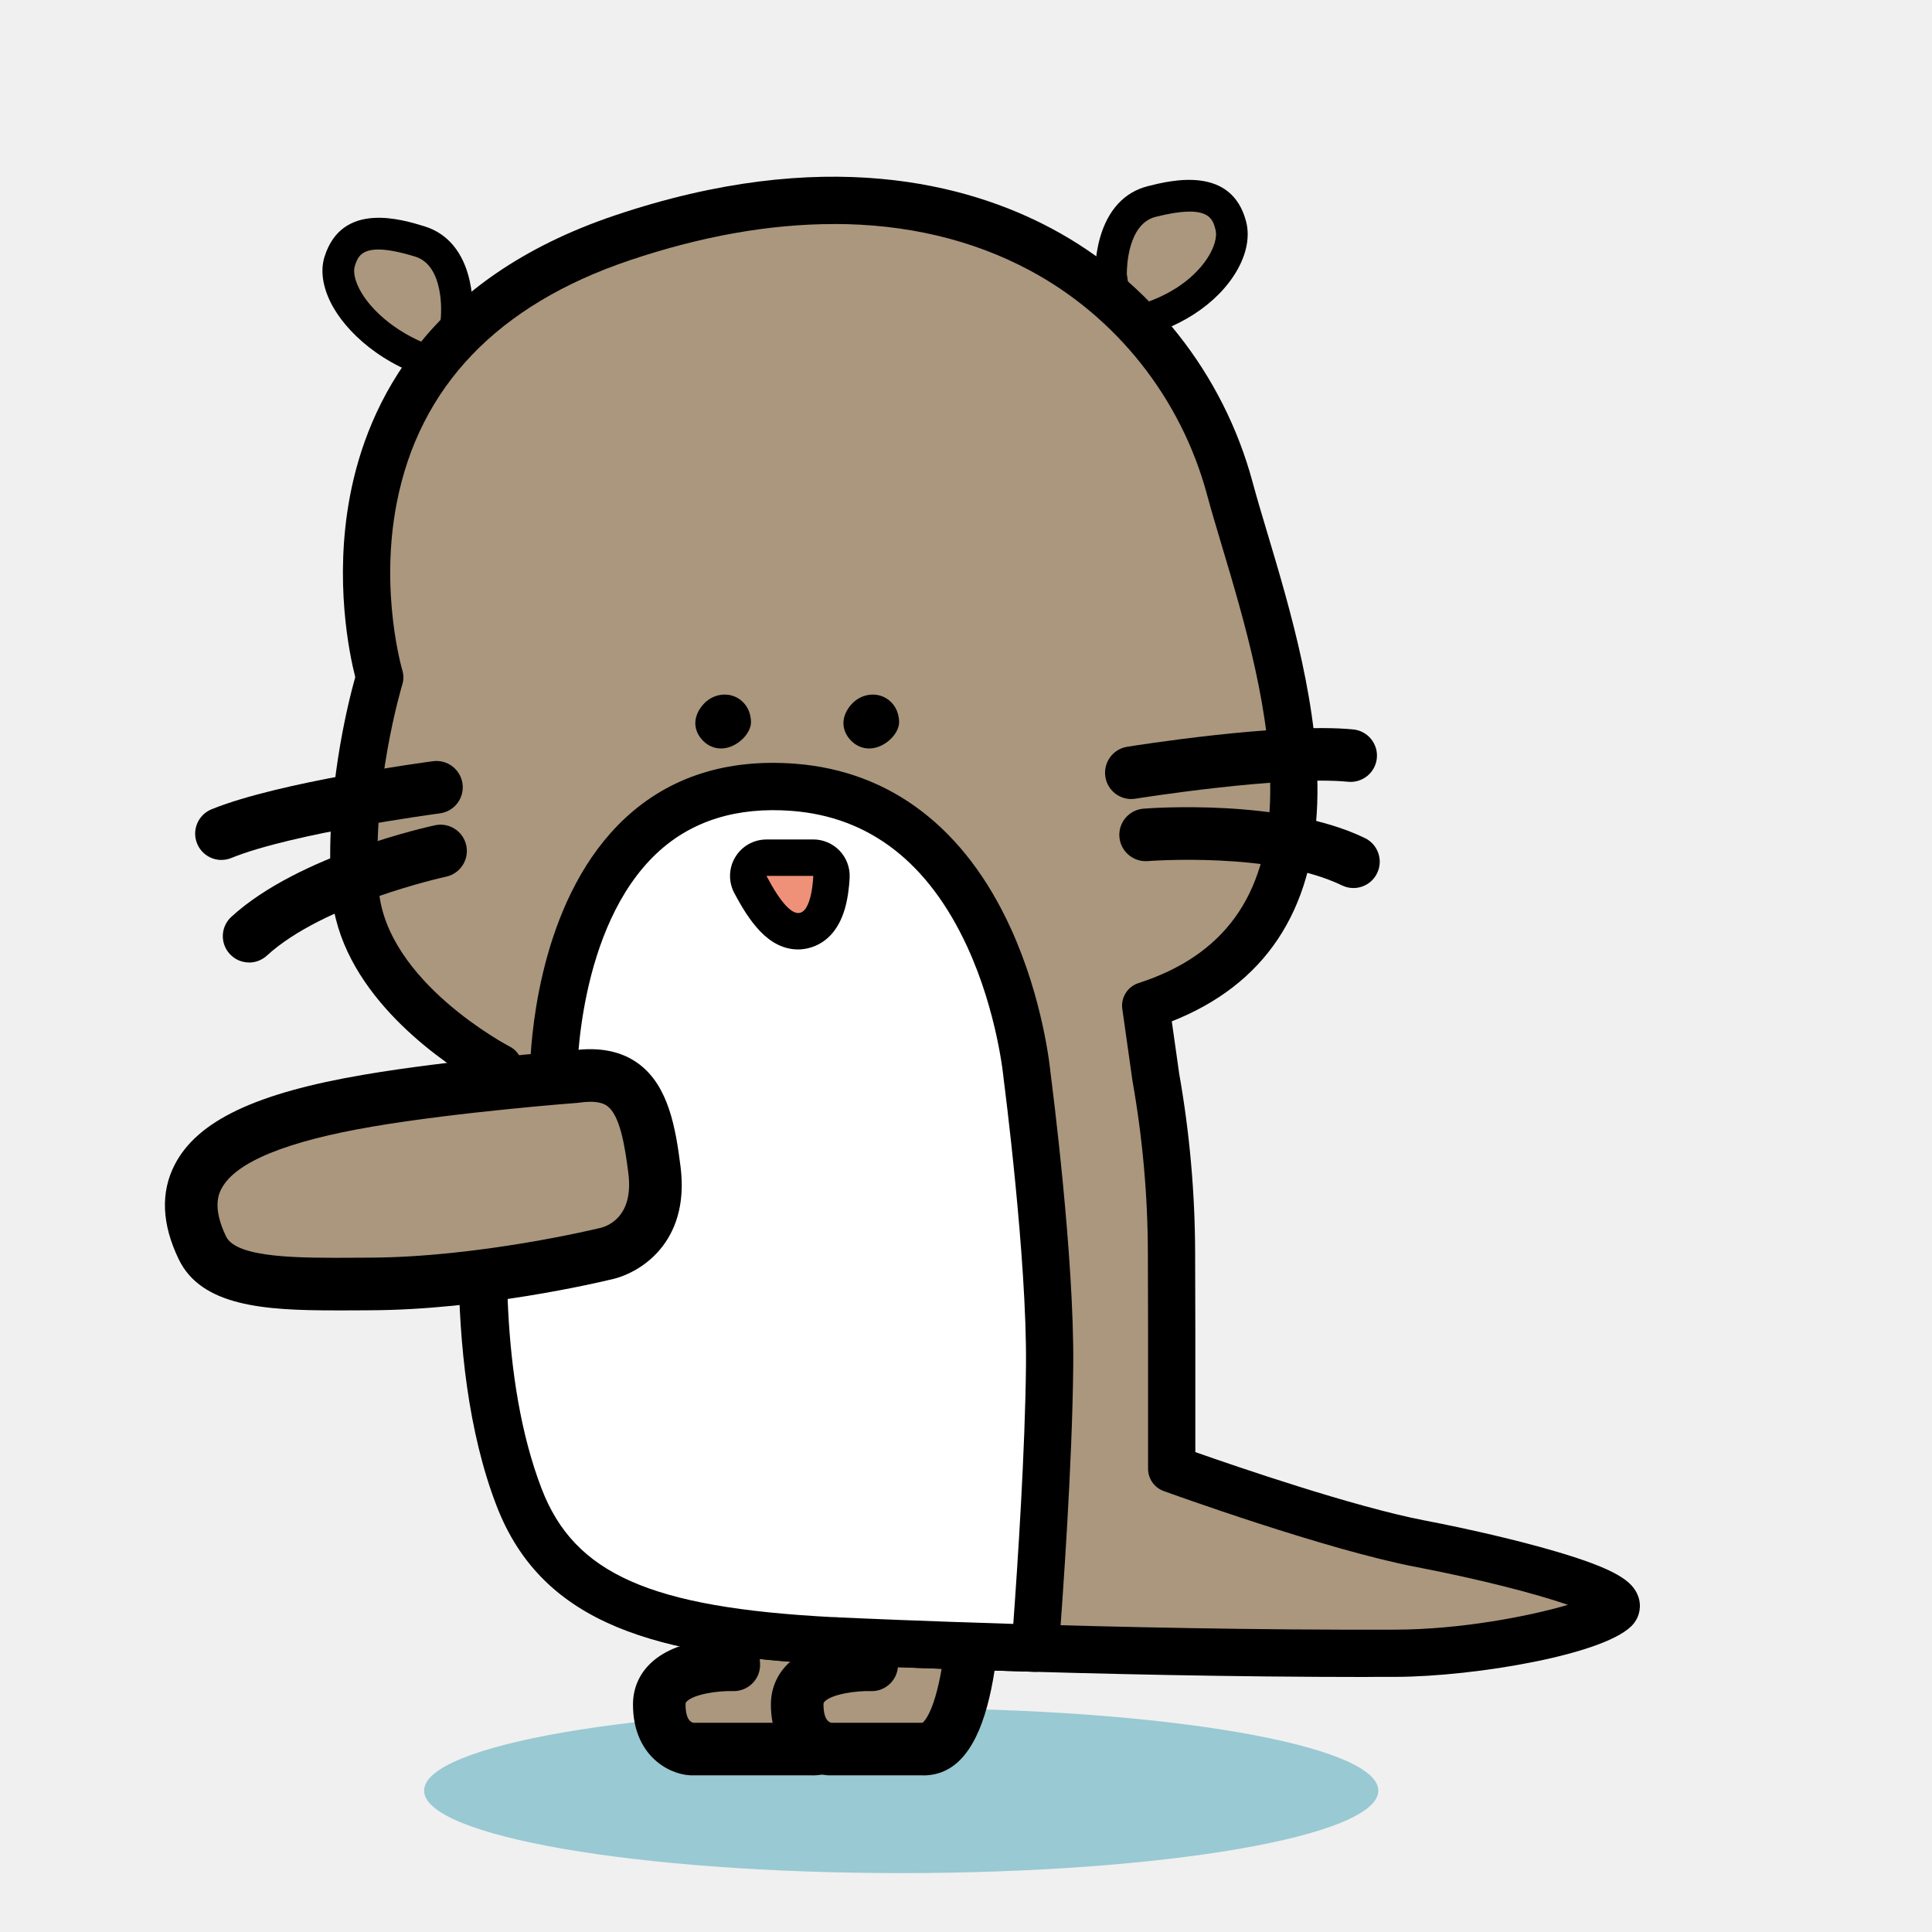
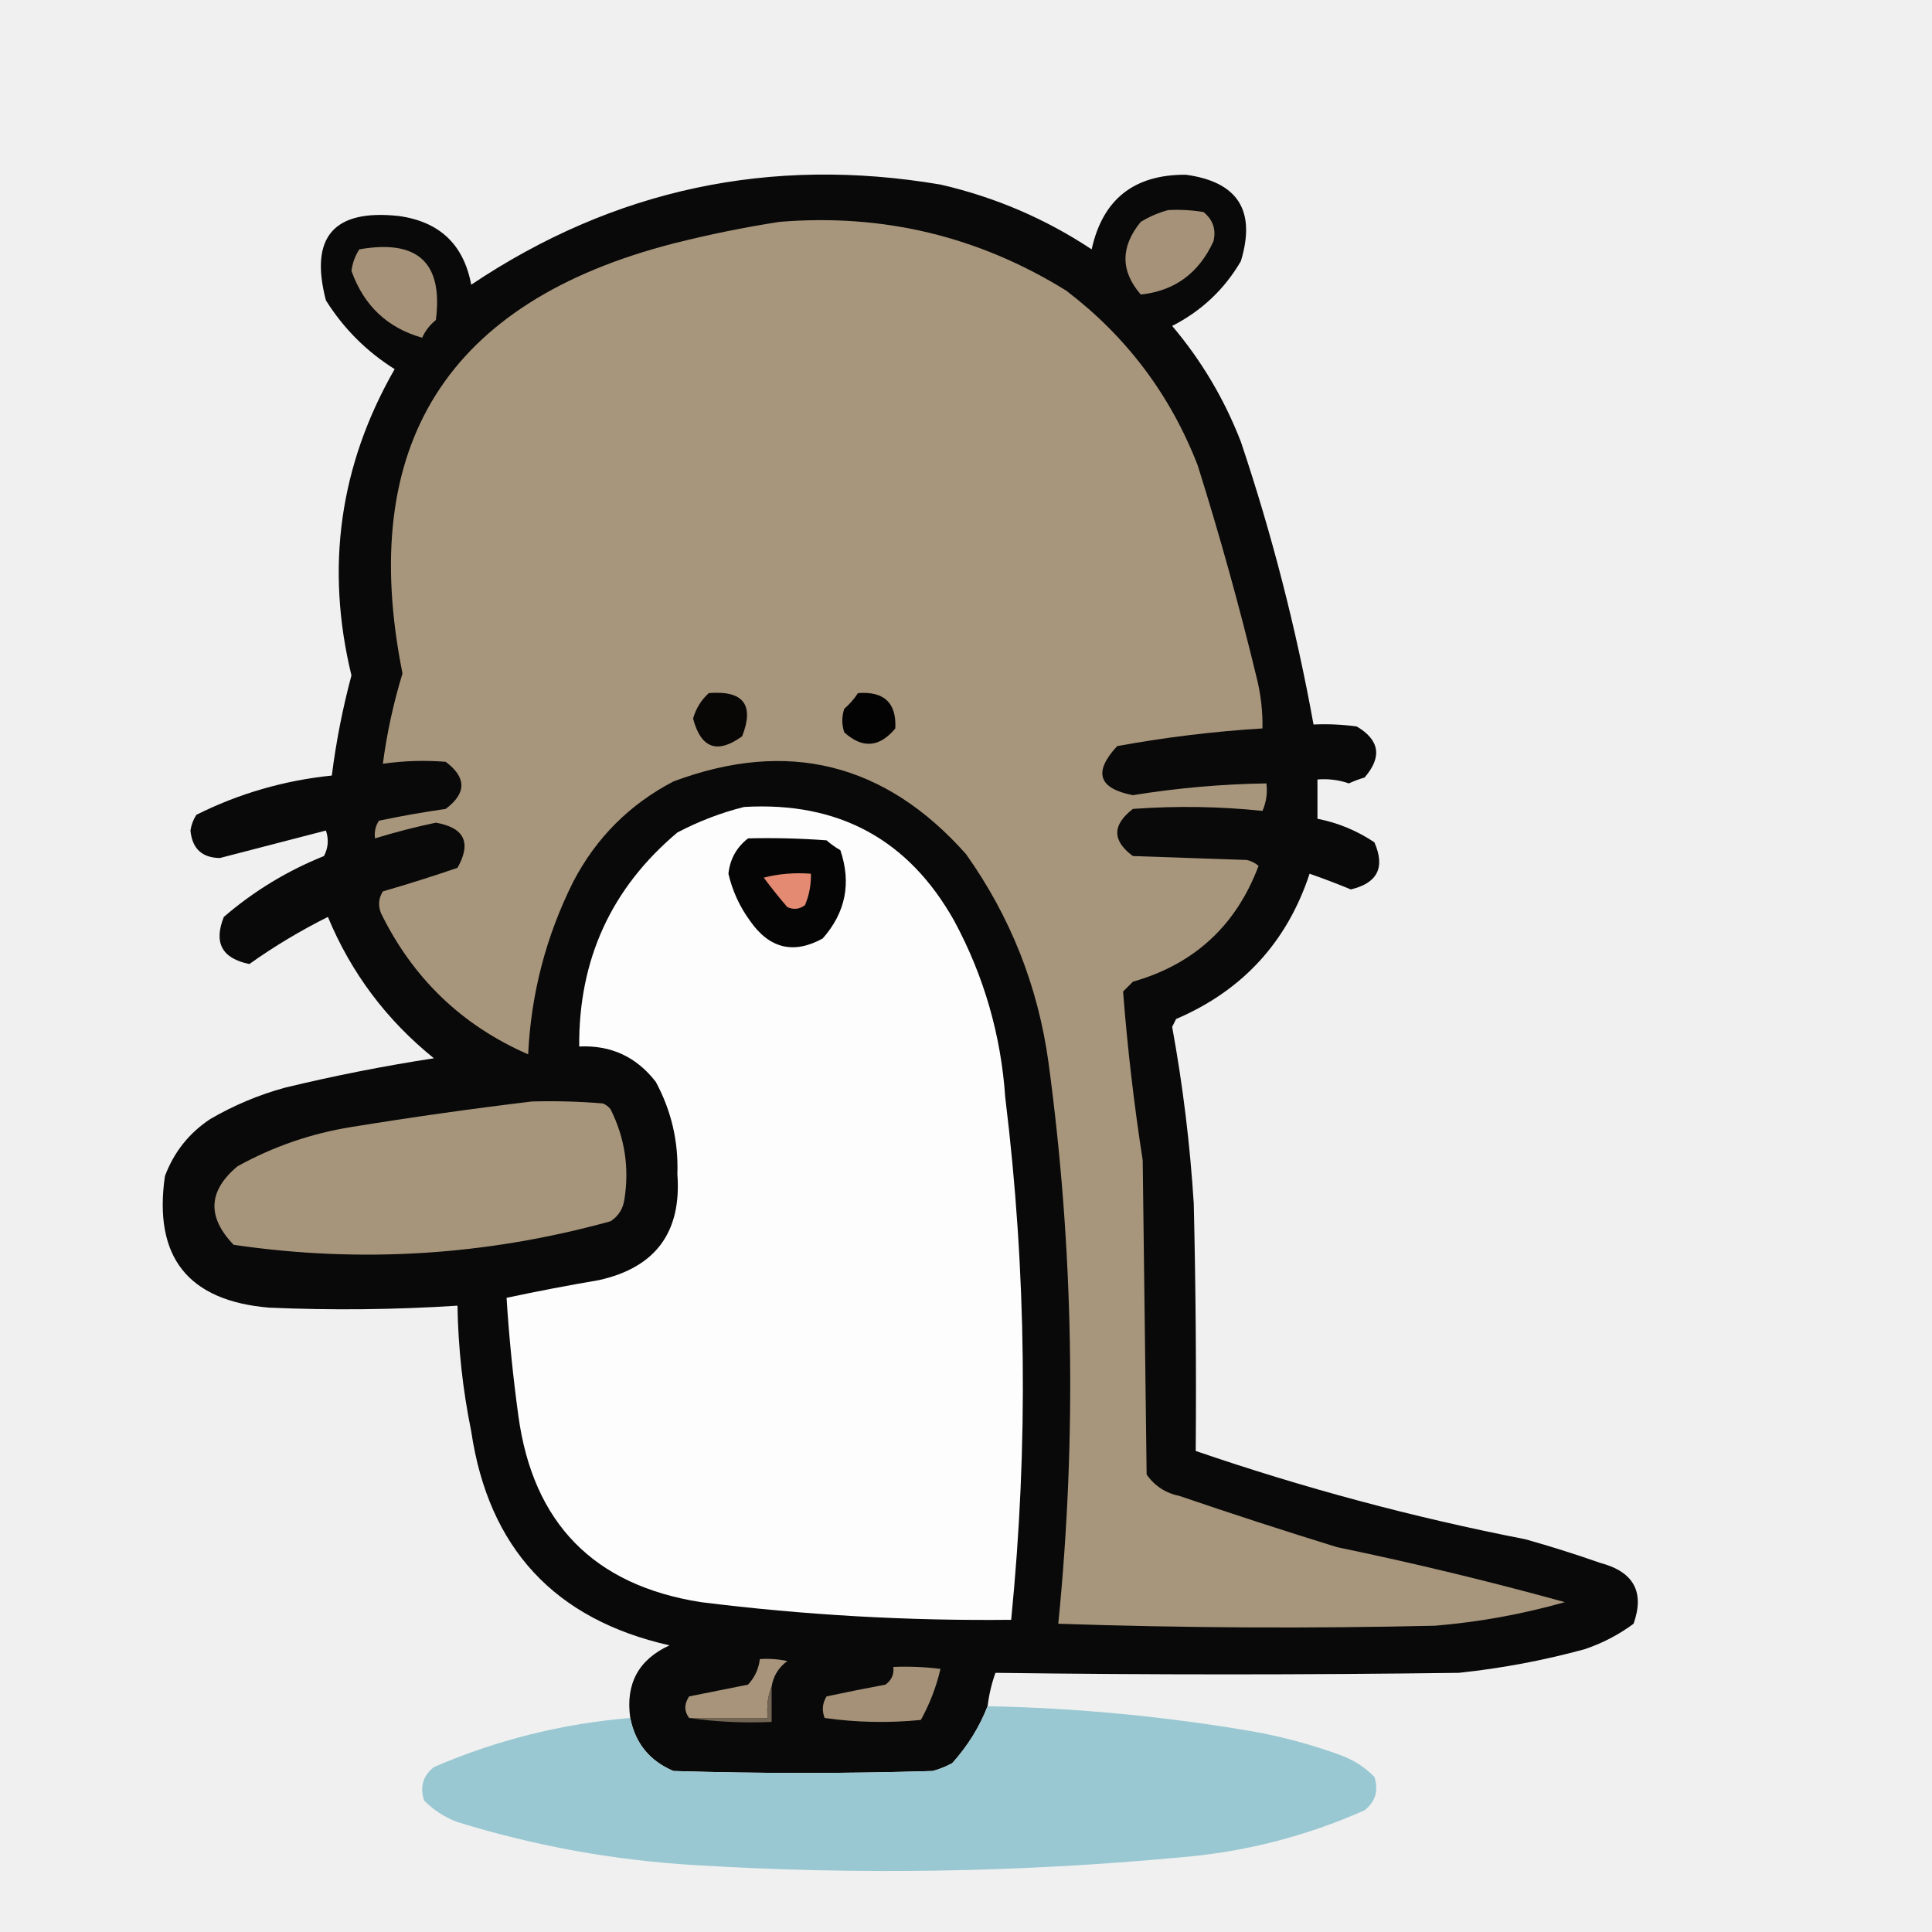
- <svg xmlns="http://www.w3.org/2000/svg" width="164" height="164" viewBox="0 0 164 164" fill="none">
-   <ellipse cx="76.5" cy="152" rx="40.5" ry="7" fill="#99C9D3" />
-   <path d="M73.52 127.401C73.359 129.087 74.245 148.469 68.939 148.469H58.695C58.695 148.469 55.962 148.307 55.962 144.691C55.962 141.075 62.287 141.316 62.287 141.316L61.024 124.685" fill="#AA977D" />
-   <path d="M68.938 150.701H58.695C58.65 150.701 58.609 150.701 58.564 150.697C56.62 150.584 53.732 148.891 53.732 144.691C53.732 143.342 54.244 142.133 55.216 141.199C56.5 139.962 58.368 139.44 59.893 139.224L58.801 124.856C58.708 123.627 59.629 122.555 60.858 122.462C62.087 122.37 63.159 123.29 63.252 124.519L64.515 141.151C64.563 141.786 64.34 142.411 63.897 142.868C63.458 143.324 62.843 143.572 62.204 143.551C60.992 143.513 58.959 143.791 58.306 144.42C58.221 144.506 58.193 144.55 58.193 144.695C58.193 145.33 58.31 146.102 58.856 146.24H68.887C69.069 146.099 70.181 145.038 70.813 139.533C71.249 135.732 71.256 131.47 71.26 129.176C71.26 128.043 71.263 127.531 71.298 127.191C71.414 125.965 72.503 125.069 73.732 125.182C74.958 125.299 75.858 126.388 75.745 127.614C75.731 127.796 75.731 128.534 75.728 129.186C75.71 140.364 74.876 150.708 68.942 150.708L68.938 150.701Z" fill="black" />
-   <path d="M82.937 127.401C82.775 129.087 83.661 148.469 78.356 148.469H70.402C70.402 148.469 67.669 148.307 67.669 144.691C67.669 141.075 73.995 141.316 73.995 141.316L72.731 124.685" fill="#AA977D" />
-   <path d="M78.355 150.701H70.402C70.357 150.701 70.316 150.701 70.271 150.698C68.328 150.584 65.439 148.891 65.439 144.692C65.439 143.342 65.951 142.133 66.923 141.199C68.207 139.963 70.076 139.441 71.6 139.225L70.508 124.857C70.415 123.627 71.336 122.556 72.565 122.463C73.798 122.37 74.866 123.291 74.959 124.52L76.222 141.151C76.27 141.786 76.047 142.411 75.604 142.868C75.165 143.325 74.55 143.576 73.911 143.551C72.699 143.514 70.666 143.792 70.017 144.42C69.931 144.506 69.904 144.551 69.904 144.695C69.904 145.33 70.02 146.103 70.567 146.24H78.307C78.489 146.1 79.602 145.038 80.233 139.534C80.669 135.732 80.676 131.47 80.68 129.177C80.68 128.043 80.683 127.532 80.718 127.192C80.834 125.966 81.926 125.069 83.152 125.183C84.378 125.3 85.278 126.388 85.165 127.614C85.151 127.796 85.151 128.534 85.147 129.187C85.13 140.365 84.296 150.708 78.362 150.708L78.355 150.701Z" fill="black" />
-   <path d="M94.307 23.349C94.307 23.349 94.101 18.026 97.768 17.102C101.432 16.179 103.778 16.419 104.482 19.159C105.186 21.9 101.604 26.649 94.939 27.621L94.31 23.349H94.307Z" fill="#AA977D" />
-   <path d="M94.934 28.967C94.278 28.967 93.705 28.487 93.605 27.82L92.977 23.548C92.97 23.5 92.966 23.452 92.963 23.404C92.963 23.342 92.908 21.842 93.368 20.21C94.038 17.827 95.446 16.303 97.438 15.801C99.381 15.314 104.546 14.012 105.782 18.827C106.139 20.221 105.755 21.866 104.697 23.456C102.805 26.299 99.227 28.353 95.13 28.95C95.065 28.96 94.999 28.964 94.934 28.964V28.967ZM95.648 23.239L96.061 26.035C98.842 25.358 101.177 23.888 102.458 21.965C103.069 21.045 103.341 20.121 103.179 19.493C102.939 18.555 102.609 17.271 98.097 18.408C95.724 19.005 95.648 22.728 95.652 23.239H95.648Z" fill="black" />
-   <path d="M38.774 26.917C38.774 26.917 39.258 21.611 35.645 20.499C32.033 19.386 29.681 19.499 28.832 22.199C27.988 24.898 31.834 29.925 38.441 31.247L38.774 26.913V26.917Z" fill="#AA977D" />
-   <path d="M38.44 32.593C38.351 32.593 38.265 32.583 38.175 32.566C33.12 31.556 29.793 28.62 28.364 26.213C27.437 24.647 27.145 23.078 27.547 21.797C29.034 17.054 34.123 18.624 36.036 19.214C38 19.819 39.326 21.416 39.868 23.83C40.226 25.42 40.119 26.862 40.105 27.027L39.776 31.354C39.745 31.738 39.553 32.089 39.247 32.322C39.01 32.501 38.725 32.593 38.436 32.593H38.44ZM32.118 21.179C30.562 21.179 30.315 21.968 30.116 22.6C29.951 23.129 30.16 23.967 30.679 24.843C31.627 26.443 33.859 28.503 37.221 29.554L37.43 26.814C37.43 26.814 37.43 26.804 37.43 26.797C37.437 26.725 37.753 22.556 35.246 21.783C33.838 21.35 32.836 21.179 32.114 21.179H32.118Z" fill="black" />
-   <path d="M99.46 124.685C99.46 124.685 112.959 129.582 120.521 131.034C128.082 132.49 138.264 135.107 137.1 136.577C135.936 138.047 126.358 140.317 118.484 140.344C94.435 140.423 70.586 139.276 70.586 139.276C55.559 138.5 47.382 135.825 44.02 127.095C38.766 113.455 41.675 93.593 42.341 90.615C42.341 90.615 30.84 84.678 30.143 75.616C29.446 66.553 32.234 57.491 32.234 57.491C32.234 57.491 23.869 29.953 52.801 20.193C81.733 10.434 99.872 24.671 104.387 41.457C107.54 53.178 118.007 78.662 97.251 85.361L98.11 91.436C98.986 96.368 99.429 101.368 99.442 106.374L99.46 113.06V124.681V124.685Z" fill="#AA977D" />
-   <path d="M116.083 142.353C93.078 142.353 70.722 141.292 70.492 141.282C55.904 140.53 46.076 138.016 42.151 127.82C37.33 115.307 39.057 97.81 40.104 91.649C36.859 89.678 28.775 83.974 28.147 75.774C27.522 67.649 29.541 59.665 30.156 57.477C29.665 55.554 28.349 49.325 29.703 42.134C31.193 34.215 36.299 23.648 52.165 18.295C69.926 12.302 82.161 15.595 89.297 19.414C97.645 23.878 103.851 31.725 106.33 40.935C106.673 42.209 107.113 43.682 107.58 45.242C109.486 51.615 112.099 60.344 111.814 68.219C111.484 77.384 107.333 83.593 99.469 86.697L100.094 91.121C100.983 96.141 101.44 101.272 101.45 106.368L101.467 113.054V123.263C105.032 124.517 114.949 127.913 120.904 129.06C124.815 129.812 128.785 130.743 131.8 131.618C137.25 133.198 138.586 134.235 139.053 135.488C139.348 136.282 139.208 137.151 138.679 137.817C136.625 140.409 125.197 142.322 118.497 142.343C117.693 142.343 116.89 142.346 116.086 142.346L116.083 142.353ZM70.763 19.019C65.351 19.019 59.534 20.046 53.442 22.099C42.24 25.88 35.585 32.821 33.669 42.735C32.209 50.283 34.136 56.849 34.157 56.914C34.27 57.295 34.27 57.704 34.157 58.085C34.129 58.171 31.488 66.91 32.148 75.468C32.752 83.325 43.161 88.785 43.267 88.837C44.078 89.256 44.503 90.166 44.304 91.055C43.58 94.304 40.939 113.504 45.898 126.374C48.689 133.617 55.176 136.471 70.695 137.271C70.925 137.281 94.767 138.418 118.483 138.335C123.995 138.318 129.815 137.199 133.098 136.227C130.389 135.296 125.753 134.08 120.145 133.002C112.515 131.536 99.335 126.769 98.778 126.567C97.985 126.278 97.456 125.526 97.456 124.681V113.061L97.439 106.378C97.429 101.498 96.989 96.588 96.138 91.787C96.134 91.763 96.131 91.739 96.127 91.718L95.269 85.643C95.132 84.678 95.712 83.754 96.639 83.452C103.864 81.121 107.518 76.09 107.807 68.075C108.068 60.863 105.564 52.498 103.737 46.392C103.263 44.802 102.813 43.301 102.456 41.976C100.265 33.83 94.778 26.893 87.405 22.948C82.504 20.324 76.893 19.012 70.767 19.012L70.763 19.019Z" fill="black" />
-   <path d="M89.098 115.911C89.187 106.601 87.195 91.395 87.195 91.395C87.195 91.395 85.221 68.205 67.371 66.831C46.807 65.248 46.989 91.395 46.989 91.395C46.989 91.395 44.191 93.376 41.516 97.161C40.757 104.874 40.42 117.521 44.112 127.099C47.46 135.794 55.592 138.483 70.516 139.269C70.647 139.269 70.781 139.269 70.908 139.279C70.908 139.279 70.915 139.286 70.915 139.29C72.206 139.352 78.748 139.647 87.875 139.911C88.222 135.409 89.022 124.187 89.101 115.914L89.098 115.911Z" fill="white" />
-   <path d="M87.872 141.913C87.851 141.913 87.834 141.913 87.813 141.913C78.665 141.649 72.051 141.35 70.818 141.292C70.76 141.292 70.701 141.285 70.643 141.274C70.629 141.274 70.615 141.274 70.602 141.274H70.471C70.451 141.274 70.43 141.274 70.406 141.271C55.921 140.509 46.155 137.991 42.237 127.82C38.25 117.47 38.82 104.046 39.517 96.965C39.551 96.618 39.675 96.288 39.874 96.003C41.849 93.208 43.895 91.323 45.001 90.402C45.138 86.999 46.127 75.918 53.057 69.458C56.831 65.942 61.694 64.383 67.521 64.832C75.591 65.454 81.91 70.282 85.797 78.795C88.531 84.784 89.125 90.54 89.187 91.175C89.324 92.233 91.192 106.738 91.103 115.928C91.024 124.269 90.217 135.584 89.874 140.062C89.795 141.11 88.919 141.913 87.875 141.913H87.872ZM71.206 137.294C72.714 137.363 78.297 137.61 86.014 137.847C86.395 132.628 87.02 123.108 87.092 115.89C87.178 106.831 85.224 91.803 85.203 91.652C85.2 91.621 85.197 91.594 85.193 91.563C85.19 91.508 84.678 85.955 82.106 80.368C78.813 73.222 73.802 69.338 67.212 68.833C62.559 68.476 58.717 69.671 55.801 72.384C49.005 78.706 48.988 91.257 48.991 91.385C48.991 92.037 48.679 92.655 48.147 93.033C48.126 93.047 45.784 94.743 43.459 97.895C42.824 104.746 42.388 117.051 45.98 126.381C48.761 133.603 55.2 136.453 70.581 137.267H70.657C70.773 137.267 70.89 137.27 71.004 137.277C71.072 137.277 71.138 137.288 71.206 137.298V137.294Z" fill="black" />
-   <path d="M62.186 59.994C61.571 59.637 60.792 59.84 60.328 60.375C59.94 60.822 59.634 61.467 60.177 62.144C61.235 63.459 62.89 62.003 62.89 61.299C62.89 60.842 62.708 60.293 62.186 59.991V59.994Z" fill="black" />
-   <path d="M61.2 63.535C60.554 63.535 59.953 63.24 59.506 62.687C58.806 61.818 58.871 60.743 59.678 59.816C60.437 58.944 61.673 58.707 62.618 59.253C63.325 59.665 63.748 60.431 63.748 61.303C63.748 62.113 62.947 63.054 61.965 63.401C61.708 63.49 61.45 63.535 61.2 63.535ZM61.512 60.674C61.309 60.674 61.1 60.791 60.969 60.942C60.623 61.34 60.739 61.485 60.839 61.612C61.021 61.839 61.162 61.835 61.278 61.814C61.625 61.753 61.948 61.413 62.02 61.258C62.013 61.117 61.965 60.87 61.745 60.743C61.67 60.698 61.587 60.681 61.505 60.681L61.512 60.674Z" fill="black" />
-   <path d="M74.755 59.995C74.141 59.638 73.361 59.84 72.897 60.376C72.509 60.823 72.204 61.468 72.746 62.145C73.804 63.46 75.459 62.004 75.459 61.3C75.459 60.843 75.277 60.294 74.755 59.992V59.995Z" fill="black" />
-   <path d="M73.773 63.535C73.127 63.535 72.526 63.24 72.08 62.687C71.379 61.818 71.444 60.743 72.251 59.816C73.01 58.944 74.247 58.707 75.191 59.253C75.898 59.665 76.321 60.431 76.321 61.303C76.321 62.114 75.52 63.055 74.538 63.401C74.281 63.491 74.023 63.535 73.773 63.535ZM74.085 60.675C73.883 60.675 73.677 60.792 73.543 60.939C73.196 61.338 73.312 61.482 73.412 61.609C73.594 61.836 73.735 61.832 73.852 61.812C74.198 61.75 74.521 61.41 74.593 61.255C74.587 61.114 74.538 60.867 74.319 60.74C74.243 60.695 74.161 60.678 74.078 60.678L74.085 60.675Z" fill="black" />
-   <path d="M67.759 79.049C66.365 79.049 65.187 77.898 63.693 75.072C63.439 74.591 63.456 74.018 63.734 73.551C64.013 73.087 64.517 72.802 65.057 72.802H69.033C69.452 72.802 69.85 72.971 70.142 73.273C70.434 73.575 70.589 73.98 70.579 74.396C70.486 77.349 69.459 79.045 67.756 79.045L67.759 79.049Z" fill="#EF9178" />
-   <path d="M69.037 74.351C69.037 74.351 68.938 77.504 67.76 77.504C67.169 77.504 66.311 76.718 65.061 74.351H69.037ZM69.037 71.261H65.061C63.975 71.261 62.973 71.827 62.413 72.758C61.853 73.685 61.822 74.839 62.327 75.797C63.584 78.17 65.208 80.594 67.756 80.594C68.512 80.594 71.046 80.306 71.857 76.587C72.083 75.55 72.121 74.557 72.124 74.448C72.152 73.613 71.836 72.799 71.256 72.198C70.672 71.597 69.872 71.257 69.037 71.257V71.261Z" fill="black" />
-   <path d="M96.037 65.595C96.037 65.595 108.688 63.558 114.653 64.139Z" fill="#FFEEC7" />
-   <path d="M96.034 67.828C94.955 67.828 94.007 67.048 93.832 65.949C93.637 64.734 94.464 63.587 95.68 63.391C96.209 63.305 108.685 61.317 114.869 61.918C116.095 62.038 116.995 63.13 116.875 64.356C116.755 65.582 115.663 66.478 114.437 66.361C108.822 65.812 96.514 67.776 96.391 67.797C96.27 67.817 96.15 67.824 96.034 67.824V67.828Z" fill="black" />
-   <path d="M97.248 70.87C97.248 70.87 108.35 69.98 114.892 73.15Z" fill="#FFEEC7" />
-   <path d="M114.888 75.382C114.562 75.382 114.229 75.31 113.916 75.159C107.989 72.288 97.529 73.084 97.426 73.095C96.2 73.188 95.122 72.277 95.022 71.048C94.922 69.819 95.839 68.744 97.069 68.644C97.546 68.606 108.858 67.745 115.863 71.141C116.972 71.68 117.436 73.012 116.897 74.121C116.512 74.918 115.716 75.382 114.888 75.382Z" fill="black" />
-   <path d="M37.054 66.831C37.054 66.831 24.352 68.499 18.799 70.766Z" fill="#FFEEC7" />
-   <path d="M18.799 72.999C17.92 72.999 17.086 72.473 16.732 71.608C16.265 70.468 16.814 69.163 17.954 68.699C23.706 66.354 36.23 64.688 36.759 64.616C37.978 64.455 39.101 65.317 39.263 66.539C39.424 67.762 38.562 68.881 37.34 69.043C37.216 69.06 24.857 70.701 19.637 72.83C19.362 72.944 19.074 72.995 18.796 72.995L18.799 72.999Z" fill="black" />
-   <path d="M37.402 72.233C37.402 72.233 26.509 74.558 21.148 79.469Z" fill="#FFEEC7" />
-   <path d="M21.147 81.701C20.542 81.701 19.941 81.458 19.502 80.977C18.667 80.067 18.729 78.655 19.639 77.824C25.381 72.563 36.466 70.153 36.933 70.053C38.138 69.796 39.323 70.565 39.581 71.77C39.838 72.975 39.069 74.16 37.864 74.418C37.726 74.449 27.486 76.688 22.654 81.118C22.225 81.509 21.686 81.705 21.147 81.705V81.701Z" fill="black" />
-   <path d="M48.816 91.396C48.816 91.396 38.795 92.151 31.302 93.425C21.302 95.125 13.448 98.192 17.181 105.929C18.792 109.263 24.891 109.016 31.419 108.992C41.017 108.957 51.275 106.454 51.275 106.454C51.275 106.454 56.329 105.537 55.553 99.332C54.901 94.122 53.902 90.637 48.812 91.396H48.816Z" fill="#AA977D" />
-   <path d="M28.437 111.234C22.472 111.234 17.101 110.894 15.171 106.893C13.732 103.913 13.619 101.213 14.831 98.865C16.755 95.142 21.717 92.783 30.93 91.22C38.173 89.991 47.548 89.253 48.571 89.174C50.892 88.844 52.809 89.236 54.265 90.341C56.73 92.213 57.348 95.671 57.771 99.053C58.585 105.558 54.227 108.154 51.748 108.638C50.81 108.865 40.91 111.189 31.432 111.224L30.278 111.231C29.66 111.234 29.048 111.237 28.441 111.237L28.437 111.234ZM50.113 93.525C49.821 93.525 49.498 93.552 49.145 93.604C49.09 93.611 49.038 93.617 48.983 93.621C48.883 93.628 38.976 94.383 31.675 95.623C24.296 96.876 19.962 98.659 18.794 100.915C18.595 101.299 17.991 102.47 19.189 104.957C20.089 106.821 25.484 106.794 30.247 106.763L31.411 106.756C40.642 106.722 50.645 104.308 50.745 104.283C50.81 104.266 50.806 104.266 50.875 104.256C51.545 104.112 53.804 103.325 53.341 99.606C53.028 97.103 52.596 94.682 51.566 93.899C51.236 93.648 50.748 93.525 50.113 93.525Z" fill="black" />
+ <svg xmlns="http://www.w3.org/2000/svg" version="1.1" width="492px" height="492px" style="shape-rendering:geometricPrecision; text-rendering:geometricPrecision; image-rendering:optimizeQuality; fill-rule:evenodd; clip-rule:evenodd">
+   <g>
+     <path style="opacity:0.972" fill="#020202" d="M 251.5,434.5 C 249.415,439.823 246.415,444.657 242.5,449C 240.913,449.862 239.246,450.529 237.5,451C 215.5,451.667 193.5,451.667 171.5,451C 165.442,448.443 161.776,443.943 160.5,437.5C 159.264,428.802 162.597,422.635 170.5,419C 141.244,412.409 124.411,394.242 120,364.5C 117.846,353.937 116.68,343.27 116.5,332.5C 100.514,333.533 84.514,333.7 68.5,333C 47.87,331.261 39.036,320.095 42,299.5C 44.291,293.405 48.124,288.571 53.5,285C 59.488,281.506 65.821,278.839 72.5,277C 85.067,273.961 97.734,271.461 110.5,269.5C 98.428,259.767 89.428,247.767 83.5,233.5C 76.502,236.997 69.835,240.997 63.5,245.5C 56.529,244.079 54.362,240.079 57,233.5C 64.617,226.939 73.117,221.772 82.5,218C 83.591,215.936 83.758,213.769 83,211.5C 74.022,213.828 65.022,216.161 56,218.5C 51.446,218.448 48.946,216.114 48.5,211.5C 48.719,210.062 49.219,208.729 50,207.5C 60.833,202.081 72.333,198.748 84.5,197.5C 85.588,188.895 87.254,180.395 89.5,172C 82.814,144.466 86.481,118.466 100.5,94C 93.355,89.522 87.522,83.689 83,76.5C 78.778,60.389 84.945,53.222 101.5,55C 111.916,56.417 118.082,62.251 120,72.5C 156.341,48.164 196.175,39.664 239.5,47C 253.376,50.191 266.209,55.691 278,63.5C 280.801,50.75 288.801,44.417 302,44.5C 315.24,46.304 319.906,53.637 316,66.5C 311.809,73.69 305.975,79.19 298.5,83C 305.958,91.809 311.792,101.643 316,112.5C 323.912,136.066 330.078,160.066 334.5,184.5C 338.182,184.335 341.848,184.501 345.5,185C 351.353,188.451 352.019,192.785 347.5,198C 346.128,198.402 344.795,198.902 343.5,199.5C 340.916,198.607 338.249,198.274 335.5,198.5C 335.5,201.833 335.5,205.167 335.5,208.5C 340.747,209.541 345.58,211.541 350,214.5C 352.804,220.891 350.804,224.891 344,226.5C 340.539,225.068 337.039,223.735 333.5,222.5C 327.745,239.923 316.411,252.257 299.5,259.5C 299.167,260.167 298.833,260.833 298.5,261.5C 301.222,276.39 303.056,291.39 304,306.5C 304.5,327.497 304.667,348.497 304.5,369.5C 331.961,378.93 359.961,386.43 388.5,392C 394.895,393.798 401.228,395.798 407.5,398C 416.037,400.25 418.871,405.417 416,413.5C 412.195,416.319 408.029,418.486 403.5,420C 392.997,422.862 382.33,424.862 371.5,426C 332.159,426.522 292.826,426.522 253.5,426C 252.518,428.738 251.852,431.572 251.5,434.5 Z" />
+   </g>
+   <g>
+     <path style="opacity:1" fill="#a59279" d="M 297.5,53.5 C 300.518,53.335 303.518,53.502 306.5,54C 308.922,56.003 309.755,58.503 309,61.5C 305.262,69.602 299.096,74.102 290.5,75C 285.317,69.009 285.317,62.842 290.5,56.5C 292.764,55.131 295.097,54.131 297.5,53.5 Z" />
+   </g>
+   <g>
+     <path style="opacity:1" fill="#a8967c" d="M 198.5,56.5 C 224.849,54.338 249.182,60.172 271.5,74C 286.862,85.692 298.028,100.526 305,118.5C 310.611,136.332 315.611,154.332 320,172.5C 321.075,176.77 321.575,181.103 321.5,185.5C 309.082,186.261 296.749,187.761 284.5,190C 278.363,196.626 279.696,200.793 288.5,202.5C 299.767,200.675 311.1,199.675 322.5,199.5C 322.808,201.924 322.474,204.257 321.5,206.5C 310.547,205.356 299.547,205.189 288.5,206C 283.196,210.098 283.196,214.098 288.5,218C 298.167,218.333 307.833,218.667 317.5,219C 318.624,219.249 319.624,219.749 320.5,220.5C 314.795,235.705 304.128,245.538 288.5,250C 287.667,250.833 286.833,251.667 286,252.5C 287.114,266.859 288.78,281.193 291,295.5C 291.333,322.167 291.667,348.833 292,375.5C 294.034,378.42 296.868,380.253 300.5,381C 313.771,385.535 327.105,389.868 340.5,394C 359.987,398.039 379.321,402.705 398.5,408C 387.712,411.058 376.712,413.058 365.5,414C 333.491,414.738 301.491,414.571 269.5,413.5C 274.264,365.721 273.431,318.055 267,270.5C 264.314,251.105 257.314,233.438 246,217.5C 225.393,194.297 200.559,188.131 171.5,199C 160.333,204.833 151.833,213.333 146,224.5C 139.062,238.354 135.229,253.021 134.5,268.5C 117.638,261.14 105.138,249.14 97,232.5C 96.257,230.559 96.424,228.726 97.5,227C 103.892,225.153 110.225,223.153 116.5,221C 120.116,214.606 118.282,210.773 111,209.5C 105.749,210.604 100.583,211.937 95.5,213.5C 95.287,211.856 95.62,210.356 96.5,209C 102.13,207.815 107.797,206.815 113.5,206C 118.833,202 118.833,198 113.5,194C 108.154,193.568 102.82,193.734 97.5,194.5C 98.525,186.707 100.192,179.04 102.5,171.5C 90.843,113.336 113.843,76.836 171.5,62C 180.551,59.719 189.551,57.885 198.5,56.5 Z" />
+   </g>
+   <g>
+     <path style="opacity:1" fill="#a59279" d="M 91.5,63.5 C 106.372,60.879 112.872,66.879 111,81.5C 109.471,82.729 108.304,84.229 107.5,86C 98.665,83.503 92.665,77.836 89.5,69C 89.758,66.991 90.424,65.157 91.5,63.5 Z" />
+   </g>
+   <g>
+     <path style="opacity:1" fill="#090706" d="M 180.5,176.5 C 189.303,175.788 192.137,179.455 189,187.5C 182.674,192.089 178.508,190.589 176.5,183C 177.205,180.458 178.539,178.292 180.5,176.5 Z" />
+   </g>
+   <g>
+     <path style="opacity:1" fill="#040303" d="M 218.5,176.5 C 225.164,176 228.331,179 228,185.5C 223.965,190.364 219.632,190.698 215,186.5C 214.333,184.5 214.333,182.5 215,180.5C 216.376,179.295 217.542,177.962 218.5,176.5 Z" />
+   </g>
+   <g>
+     <path style="opacity:1" fill="#fdfdfd" d="M 189.5,205.5 C 213.527,204.092 231.361,213.758 243,234.5C 250.576,248.562 254.91,263.562 256,279.5C 261.426,323.778 261.926,368.112 257.5,412.5C 231.05,412.782 204.717,411.282 178.5,408C 151.221,403.721 135.721,387.887 132,360.5C 130.629,350.496 129.629,340.496 129,330.5C 136.762,328.844 144.595,327.344 152.5,326C 166.94,322.794 173.607,313.794 172.5,299C 172.789,290.658 170.956,282.825 167,275.5C 162.06,269.113 155.56,266.113 147.5,266.5C 147.342,244.323 155.675,226.156 172.5,212C 178.02,209.11 183.686,206.943 189.5,205.5 Z" />
+   </g>
+   <g>
+     <path style="opacity:1" fill="#060505" d="M 190.5,213.5 C 197.175,213.334 203.842,213.5 210.5,214C 211.579,214.956 212.745,215.789 214,216.5C 216.846,224.884 215.346,232.384 209.5,239C 202.091,243.065 195.924,241.565 191,234.5C 188.35,230.868 186.517,226.868 185.5,222.5C 185.904,218.771 187.571,215.771 190.5,213.5 Z" />
+   </g>
+   <g>
+     <path style="opacity:1" fill="#e48a72" d="M 194.5,223.5 C 198.298,222.517 202.298,222.183 206.5,222.5C 206.579,225.271 206.079,227.937 205,230.5C 203.612,231.554 202.112,231.72 200.5,231C 198.361,228.522 196.361,226.022 194.5,223.5 Z" />
+   </g>
+   <g>
+     <path style="opacity:1" fill="#a7957b" d="M 135.5,280.5 C 141.509,280.334 147.509,280.501 153.5,281C 154.308,281.308 154.975,281.808 155.5,282.5C 159.125,289.776 160.292,297.443 159,305.5C 158.654,307.848 157.487,309.681 155.5,311C 123.87,319.745 91.87,321.745 59.5,317C 52.667,309.896 53,303.23 60.5,297C 69.575,291.98 79.242,288.647 89.5,287C 104.932,284.49 120.266,282.323 135.5,280.5 Z" />
+   </g>
+   <g>
+     <path style="opacity:1" fill="#a7947b" d="M 196.5,429.5 C 195.527,431.948 195.194,434.615 195.5,437.5C 188.833,437.5 182.167,437.5 175.5,437.5C 174.193,435.777 174.193,433.943 175.5,432C 180.5,431 185.5,430 190.5,429C 192.219,427.13 193.219,424.963 193.5,422.5C 195.857,422.337 198.19,422.503 200.5,423C 198.266,424.638 196.933,426.805 196.5,429.5 Z" />
+   </g>
+   <g>
+     <path style="opacity:1" fill="#a49178" d="M 227.5,424.5 C 231.514,424.334 235.514,424.501 239.5,425C 238.442,429.563 236.775,433.896 234.5,438C 226.254,438.815 218.088,438.648 210,437.5C 209.257,435.559 209.424,433.726 210.5,432C 215.467,430.935 220.467,429.935 225.5,429C 227.037,427.89 227.703,426.39 227.5,424.5 Z" />
+   </g>
+   <g>
+     <path style="opacity:0.99" fill="#98c8d2" d="M 251.5,434.5 C 274.33,434.954 296.996,437.121 319.5,441C 327.004,442.376 334.337,444.376 341.5,447C 344.759,448.211 347.592,450.044 350,452.5C 351.123,455.956 350.29,458.79 347.5,461C 332.541,467.657 316.874,471.657 300.5,473C 259.559,476.817 218.559,477.483 177.5,475C 156.703,473.812 136.37,470.145 116.5,464C 113.241,462.789 110.408,460.956 108,458.5C 106.877,455.044 107.71,452.21 110.5,450C 126.464,443.106 143.131,438.94 160.5,437.5C 161.776,443.943 165.442,448.443 171.5,451C 193.5,451.667 215.5,451.667 237.5,451C 239.246,450.529 240.913,449.862 242.5,449C 246.415,444.657 249.415,439.823 251.5,434.5 Z" />
+   </g>
+   <g>
+     <path style="opacity:1" fill="#726553" d="M 196.5,429.5 C 196.5,432.5 196.5,435.5 196.5,438.5C 189.313,438.825 182.313,438.491 175.5,437.5C 182.167,437.5 188.833,437.5 195.5,437.5C 195.194,434.615 195.527,431.948 196.5,429.5 Z" />
+   </g>
</svg>
